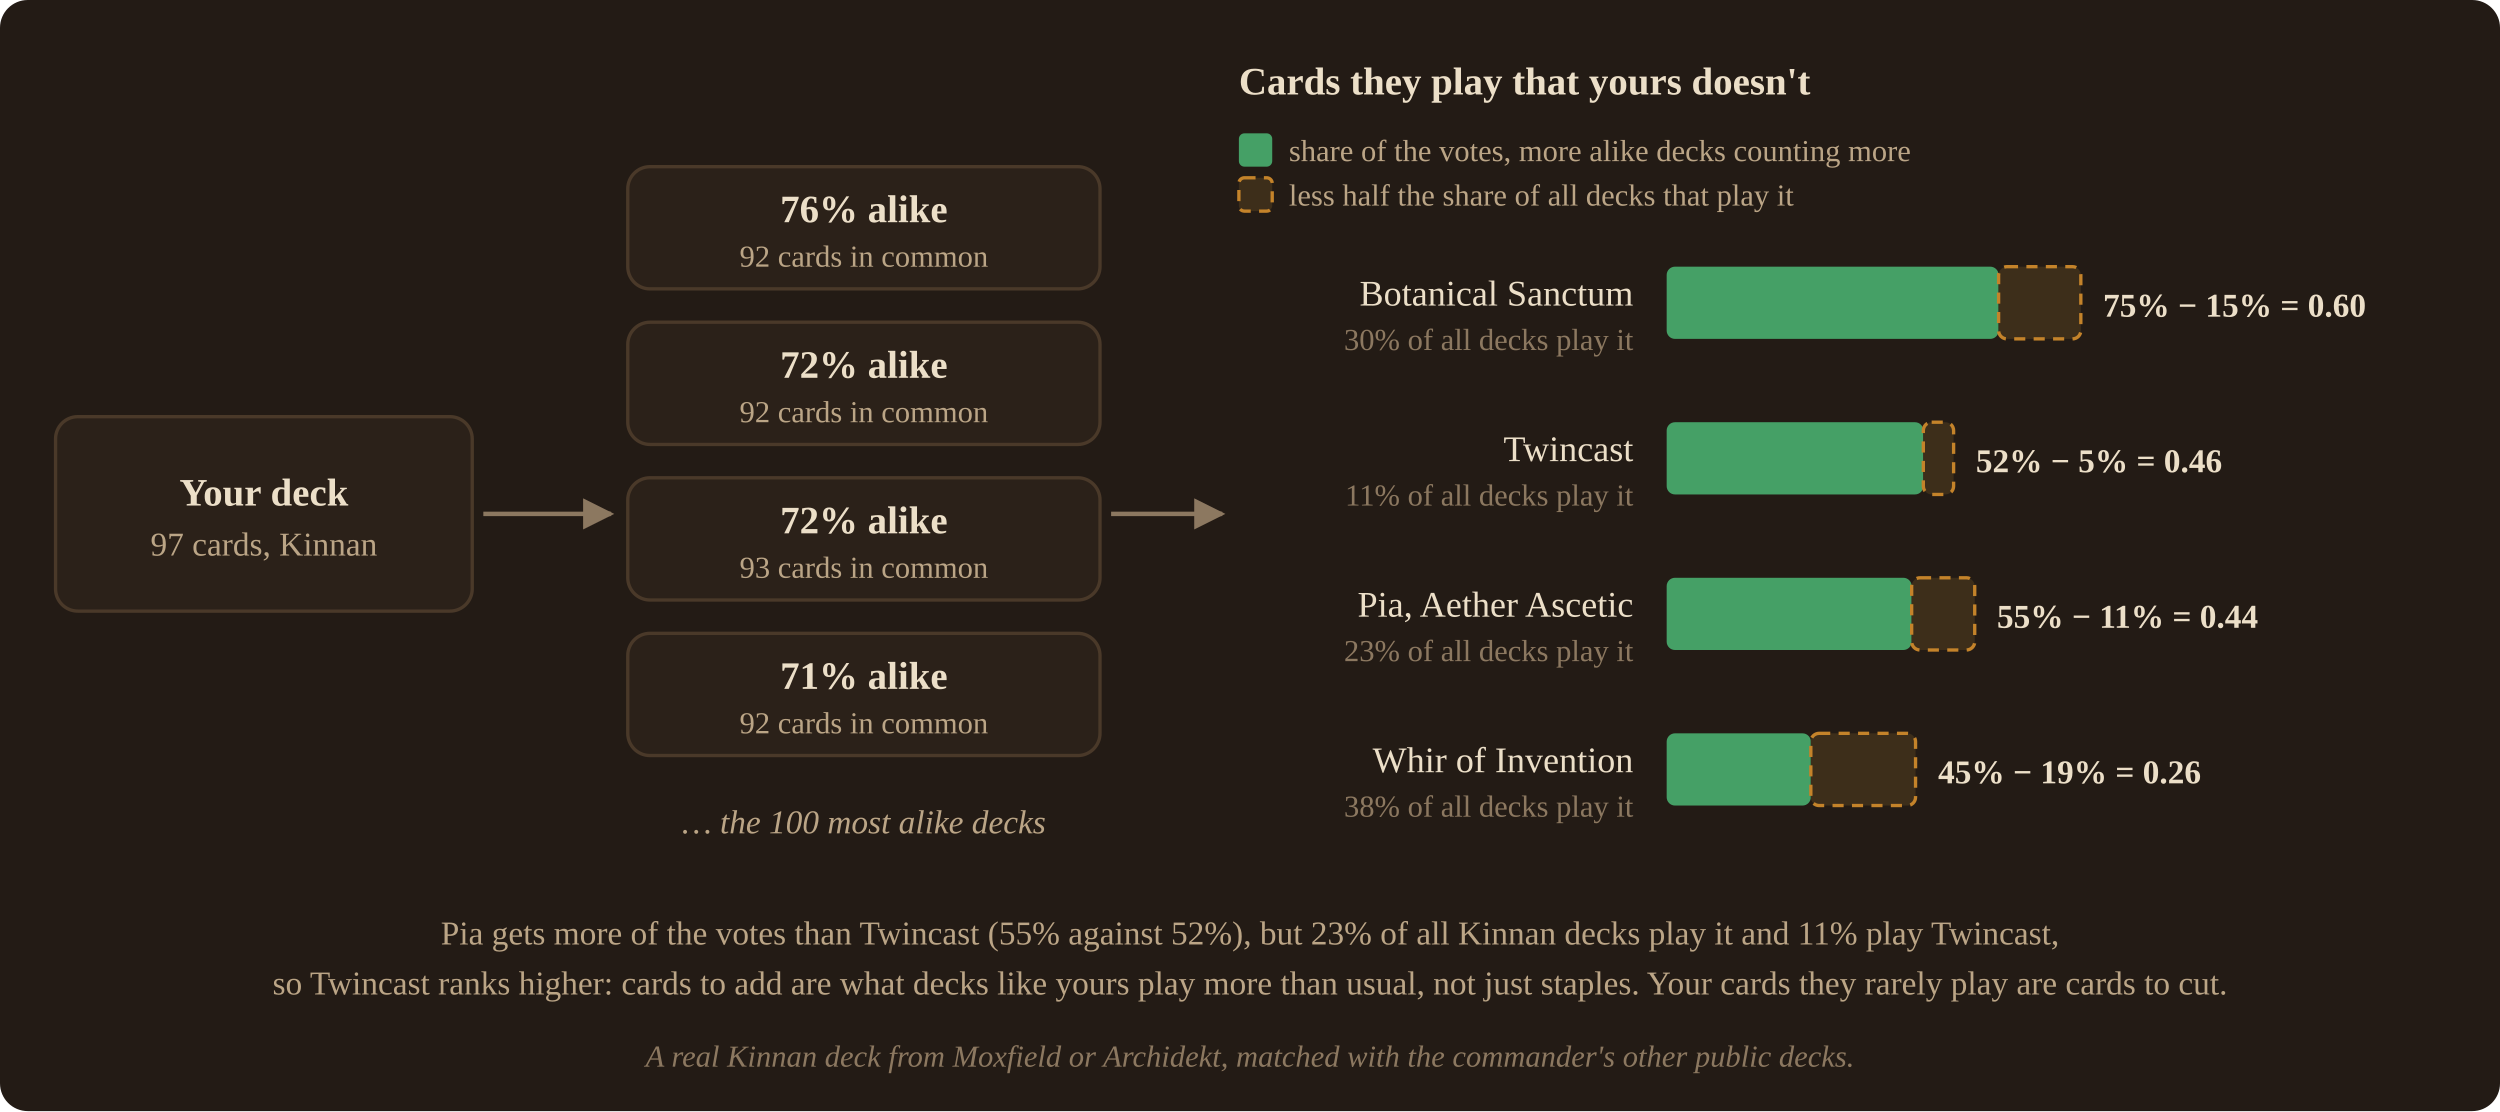
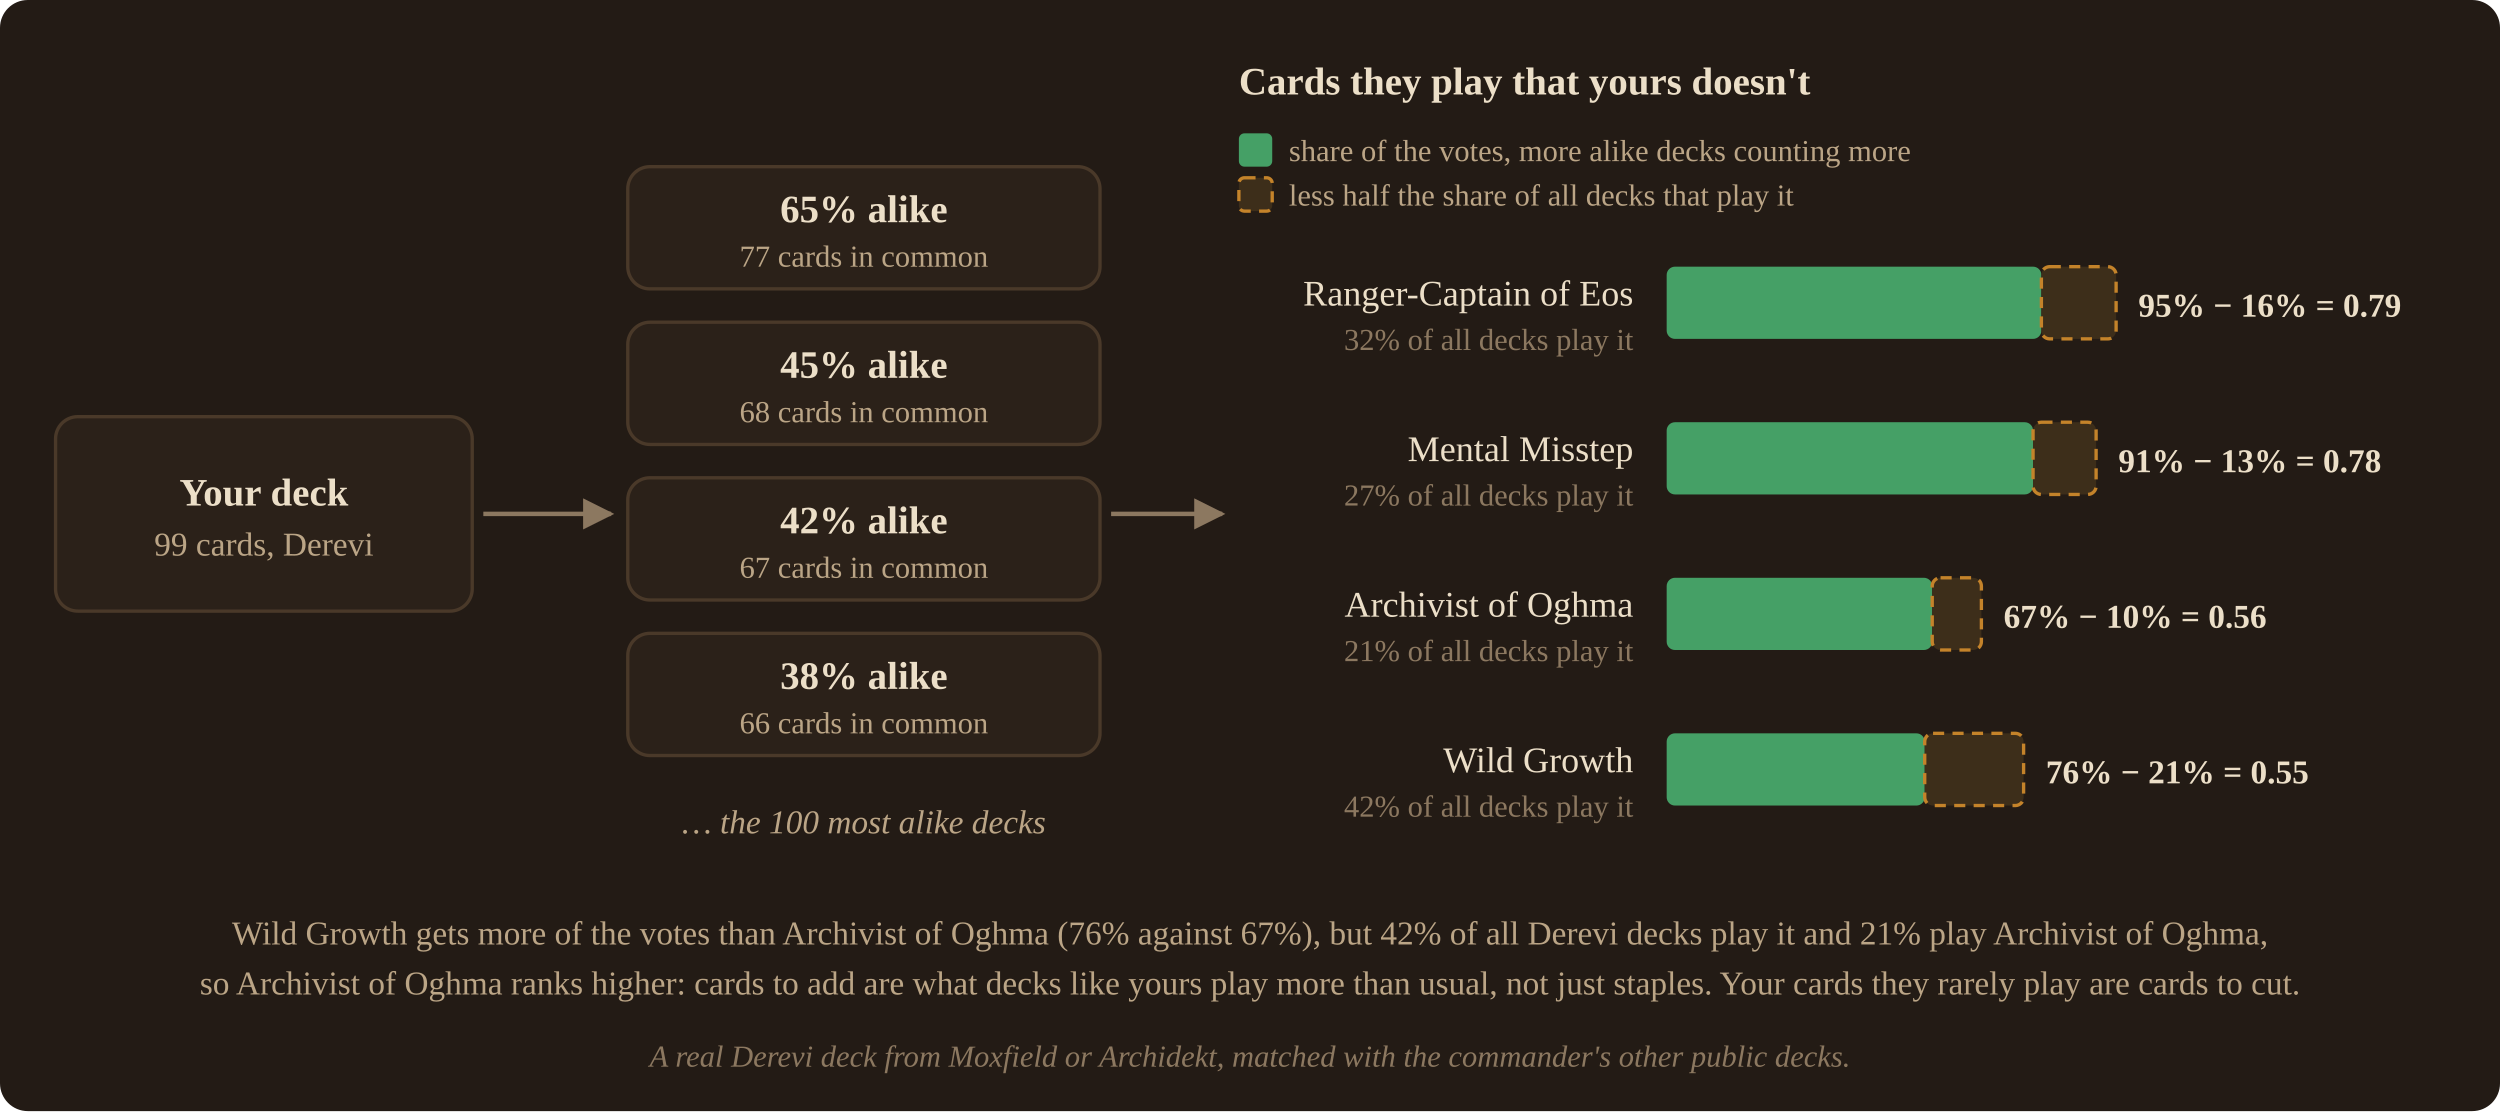
<svg xmlns="http://www.w3.org/2000/svg" viewBox="0 0 900 400" width="900" height="400" font-family="Georgia, 'Times New Roman', serif">
  <defs>
    <marker id="head" viewBox="0 0 10 10" refX="9" refY="5" markerWidth="7" markerHeight="7" orient="auto">
      <path d="M0,0 L10,5 L0,10 z" fill="#8c7860" />
    </marker>
  </defs>
  <rect width="100%" height="100%" rx="10" fill="#231b15" />
  <rect x="20.0" y="150.0" width="150.0" height="70.0" rx="8" fill="#2b2119" stroke="#4a3929" stroke-width="1.2" />
  <text x="95.0" y="182.0" font-size="14" fill="#ecdfc8" text-anchor="middle" font-weight="bold">Your deck</text>
-   <text x="95.0" y="200.0" font-size="12" fill="#bba586" text-anchor="middle" font-weight="normal">97 cards, Kinnan</text>
+   <text x="95.0" y="200.0" font-size="12" fill="#bba586" text-anchor="middle" font-weight="normal">99 cards, Derevi</text>
  <line x1="174" y1="185" x2="220" y2="185" stroke="#8c7860" stroke-width="1.6" marker-end="url(#head)" />
  <rect x="226.0" y="60.0" width="170.0" height="44.0" rx="8" fill="#2b2119" stroke="#4a3929" stroke-width="1.2" />
-   <text x="311.0" y="80.0" font-size="14" fill="#ecdfc8" text-anchor="middle" font-weight="bold">76% alike</text>
-   <text x="311.0" y="96.0" font-size="11" fill="#bba586" text-anchor="middle" font-weight="normal">92 cards in common</text>
+   <text x="311.0" y="80.0" font-size="14" fill="#ecdfc8" text-anchor="middle" font-weight="bold">65% alike</text>
+   <text x="311.0" y="96.0" font-size="11" fill="#bba586" text-anchor="middle" font-weight="normal">77 cards in common</text>
  <rect x="226.0" y="116.0" width="170.0" height="44.0" rx="8" fill="#2b2119" stroke="#4a3929" stroke-width="1.2" />
-   <text x="311.0" y="136.0" font-size="14" fill="#ecdfc8" text-anchor="middle" font-weight="bold">72% alike</text>
-   <text x="311.0" y="152.0" font-size="11" fill="#bba586" text-anchor="middle" font-weight="normal">92 cards in common</text>
+   <text x="311.0" y="136.0" font-size="14" fill="#ecdfc8" text-anchor="middle" font-weight="bold">45% alike</text>
+   <text x="311.0" y="152.0" font-size="11" fill="#bba586" text-anchor="middle" font-weight="normal">68 cards in common</text>
  <rect x="226.0" y="172.0" width="170.0" height="44.0" rx="8" fill="#2b2119" stroke="#4a3929" stroke-width="1.2" />
-   <text x="311.0" y="192.0" font-size="14" fill="#ecdfc8" text-anchor="middle" font-weight="bold">72% alike</text>
-   <text x="311.0" y="208.0" font-size="11" fill="#bba586" text-anchor="middle" font-weight="normal">93 cards in common</text>
+   <text x="311.0" y="192.0" font-size="14" fill="#ecdfc8" text-anchor="middle" font-weight="bold">42% alike</text>
+   <text x="311.0" y="208.0" font-size="11" fill="#bba586" text-anchor="middle" font-weight="normal">67 cards in common</text>
  <rect x="226.0" y="228.0" width="170.0" height="44.0" rx="8" fill="#2b2119" stroke="#4a3929" stroke-width="1.2" />
-   <text x="311.0" y="248.0" font-size="14" fill="#ecdfc8" text-anchor="middle" font-weight="bold">71% alike</text>
-   <text x="311.0" y="264.0" font-size="11" fill="#bba586" text-anchor="middle" font-weight="normal">92 cards in common</text>
+   <text x="311.0" y="248.0" font-size="14" fill="#ecdfc8" text-anchor="middle" font-weight="bold">38% alike</text>
+   <text x="311.0" y="264.0" font-size="11" fill="#bba586" text-anchor="middle" font-weight="normal">66 cards in common</text>
  <text x="311.0" y="300.0" font-size="12" fill="#bba586" text-anchor="middle" font-weight="normal" font-style="italic">… the 100 most alike decks</text>
  <line x1="400" y1="185" x2="440" y2="185" stroke="#8c7860" stroke-width="1.6" marker-end="url(#head)" />
  <text x="446.0" y="34.0" font-size="14" fill="#ecdfc8" text-anchor="start" font-weight="bold">Cards they play that yours doesn't</text>
  <rect x="446.0" y="48.0" width="12.0" height="12.0" rx="2" fill="#45a066" stroke="none" stroke-width="1.2" />
  <text x="464.0" y="58.0" font-size="11" fill="#bba586" text-anchor="start" font-weight="normal">share of the votes, more alike decks counting more</text>
  <rect x="446.0" y="64.0" width="12.0" height="12.0" rx="2" fill="#3d2e1a" stroke="#c4832a" stroke-width="1.2" stroke-dasharray="4 3" />
  <text x="464.0" y="74.0" font-size="11" fill="#bba586" text-anchor="start" font-weight="normal">less half the share of all decks that play it</text>
-   <text x="588.0" y="110.0" font-size="13" fill="#ecdfc8" text-anchor="end" font-weight="normal">Botanical Sanctum</text>
-   <text x="588.0" y="126.0" font-size="11" fill="#8c7860" text-anchor="end" font-weight="normal">30% of all decks play it</text>
-   <rect x="600.0" y="96.0" width="119.5" height="26.0" rx="3" fill="#45a066" stroke="none" stroke-width="1.2" />
-   <rect x="719.5" y="96.0" width="29.6" height="26.0" rx="3" fill="#3d2e1a" stroke="#c4832a" stroke-width="1.2" stroke-dasharray="4 3" />
-   <text x="757.1" y="114.0" font-size="12" fill="#ecdfc8" text-anchor="start" font-weight="bold">75% − 15% = 0.60</text>
-   <text x="588.0" y="166.0" font-size="13" fill="#ecdfc8" text-anchor="end" font-weight="normal">Twincast</text>
-   <text x="588.0" y="182.0" font-size="11" fill="#8c7860" text-anchor="end" font-weight="normal">11% of all decks play it</text>
-   <rect x="600.0" y="152.0" width="92.4" height="26.0" rx="3" fill="#45a066" stroke="none" stroke-width="1.2" />
-   <rect x="692.4" y="152.0" width="10.9" height="26.0" rx="3" fill="#3d2e1a" stroke="#c4832a" stroke-width="1.2" stroke-dasharray="4 3" />
-   <text x="711.3" y="170.0" font-size="12" fill="#ecdfc8" text-anchor="start" font-weight="bold">52% − 5% = 0.46</text>
-   <text x="588.0" y="222.0" font-size="13" fill="#ecdfc8" text-anchor="end" font-weight="normal">Pia, Aether Ascetic</text>
-   <text x="588.0" y="238.0" font-size="11" fill="#8c7860" text-anchor="end" font-weight="normal">23% of all decks play it</text>
-   <rect x="600.0" y="208.0" width="88.2" height="26.0" rx="3" fill="#45a066" stroke="none" stroke-width="1.2" />
-   <rect x="688.2" y="208.0" width="22.7" height="26.0" rx="3" fill="#3d2e1a" stroke="#c4832a" stroke-width="1.2" stroke-dasharray="4 3" />
-   <text x="718.9" y="226.0" font-size="12" fill="#ecdfc8" text-anchor="start" font-weight="bold">55% − 11% = 0.44</text>
-   <text x="588.0" y="278.0" font-size="13" fill="#ecdfc8" text-anchor="end" font-weight="normal">Whir of Invention</text>
-   <text x="588.0" y="294.0" font-size="11" fill="#8c7860" text-anchor="end" font-weight="normal">38% of all decks play it</text>
-   <rect x="600.0" y="264.0" width="51.9" height="26.0" rx="3" fill="#45a066" stroke="none" stroke-width="1.2" />
-   <rect x="651.9" y="264.0" width="37.7" height="26.0" rx="3" fill="#3d2e1a" stroke="#c4832a" stroke-width="1.2" stroke-dasharray="4 3" />
-   <text x="697.7" y="282.0" font-size="12" fill="#ecdfc8" text-anchor="start" font-weight="bold">45% − 19% = 0.26</text>
-   <text x="450.0" y="340.0" font-size="12" fill="#bba586" text-anchor="middle" font-weight="normal">Pia gets more of the votes than Twincast (55% against 52%), but 23% of all Kinnan decks play it and 11% play Twincast,</text>
-   <text x="450.0" y="358.0" font-size="12" fill="#bba586" text-anchor="middle" font-weight="normal">so Twincast ranks higher: cards to add are what decks like yours play more than usual, not just staples. Your cards they rarely play are cards to cut.</text>
-   <text x="450.0" y="384.0" font-size="11" fill="#8c7860" text-anchor="middle" font-weight="normal" font-style="italic">A real Kinnan deck from Moxfield or Archidekt, matched with the commander's other public decks.</text>
+   <text x="588.0" y="110.0" font-size="13" fill="#ecdfc8" text-anchor="end" font-weight="normal">Ranger-Captain of Eos</text>
+   <text x="588.0" y="126.0" font-size="11" fill="#8c7860" text-anchor="end" font-weight="normal">32% of all decks play it</text>
+   <rect x="600.0" y="96.0" width="134.9" height="26.0" rx="3" fill="#45a066" stroke="none" stroke-width="1.2" />
+   <rect x="734.9" y="96.0" width="26.9" height="26.0" rx="3" fill="#3d2e1a" stroke="#c4832a" stroke-width="1.2" stroke-dasharray="4 3" />
+   <text x="769.8" y="114.0" font-size="12" fill="#ecdfc8" text-anchor="start" font-weight="bold">95% − 16% = 0.79</text>
+   <text x="588.0" y="166.0" font-size="13" fill="#ecdfc8" text-anchor="end" font-weight="normal">Mental Misstep</text>
+   <text x="588.0" y="182.0" font-size="11" fill="#8c7860" text-anchor="end" font-weight="normal">27% of all decks play it</text>
+   <rect x="600.0" y="152.0" width="131.9" height="26.0" rx="3" fill="#45a066" stroke="none" stroke-width="1.2" />
+   <rect x="731.9" y="152.0" width="22.7" height="26.0" rx="3" fill="#3d2e1a" stroke="#c4832a" stroke-width="1.2" stroke-dasharray="4 3" />
+   <text x="762.6" y="170.0" font-size="12" fill="#ecdfc8" text-anchor="start" font-weight="bold">91% − 13% = 0.78</text>
+   <text x="588.0" y="222.0" font-size="13" fill="#ecdfc8" text-anchor="end" font-weight="normal">Archivist of Oghma</text>
+   <text x="588.0" y="238.0" font-size="11" fill="#8c7860" text-anchor="end" font-weight="normal">21% of all decks play it</text>
+   <rect x="600.0" y="208.0" width="95.6" height="26.0" rx="3" fill="#45a066" stroke="none" stroke-width="1.2" />
+   <rect x="695.6" y="208.0" width="17.7" height="26.0" rx="3" fill="#3d2e1a" stroke="#c4832a" stroke-width="1.2" stroke-dasharray="4 3" />
+   <text x="721.3" y="226.0" font-size="12" fill="#ecdfc8" text-anchor="start" font-weight="bold">67% − 10% = 0.56</text>
+   <text x="588.0" y="278.0" font-size="13" fill="#ecdfc8" text-anchor="end" font-weight="normal">Wild Growth</text>
+   <text x="588.0" y="294.0" font-size="11" fill="#8c7860" text-anchor="end" font-weight="normal">42% of all decks play it</text>
+   <rect x="600.0" y="264.0" width="92.9" height="26.0" rx="3" fill="#45a066" stroke="none" stroke-width="1.2" />
+   <rect x="692.9" y="264.0" width="35.6" height="26.0" rx="3" fill="#3d2e1a" stroke="#c4832a" stroke-width="1.2" stroke-dasharray="4 3" />
+   <text x="736.5" y="282.0" font-size="12" fill="#ecdfc8" text-anchor="start" font-weight="bold">76% − 21% = 0.55</text>
+   <text x="450.0" y="340.0" font-size="12" fill="#bba586" text-anchor="middle" font-weight="normal">Wild Growth gets more of the votes than Archivist of Oghma (76% against 67%), but 42% of all Derevi decks play it and 21% play Archivist of Oghma,</text>
+   <text x="450.0" y="358.0" font-size="12" fill="#bba586" text-anchor="middle" font-weight="normal">so Archivist of Oghma ranks higher: cards to add are what decks like yours play more than usual, not just staples. Your cards they rarely play are cards to cut.</text>
+   <text x="450.0" y="384.0" font-size="11" fill="#8c7860" text-anchor="middle" font-weight="normal" font-style="italic">A real Derevi deck from Moxfield or Archidekt, matched with the commander's other public decks.</text>
</svg>
